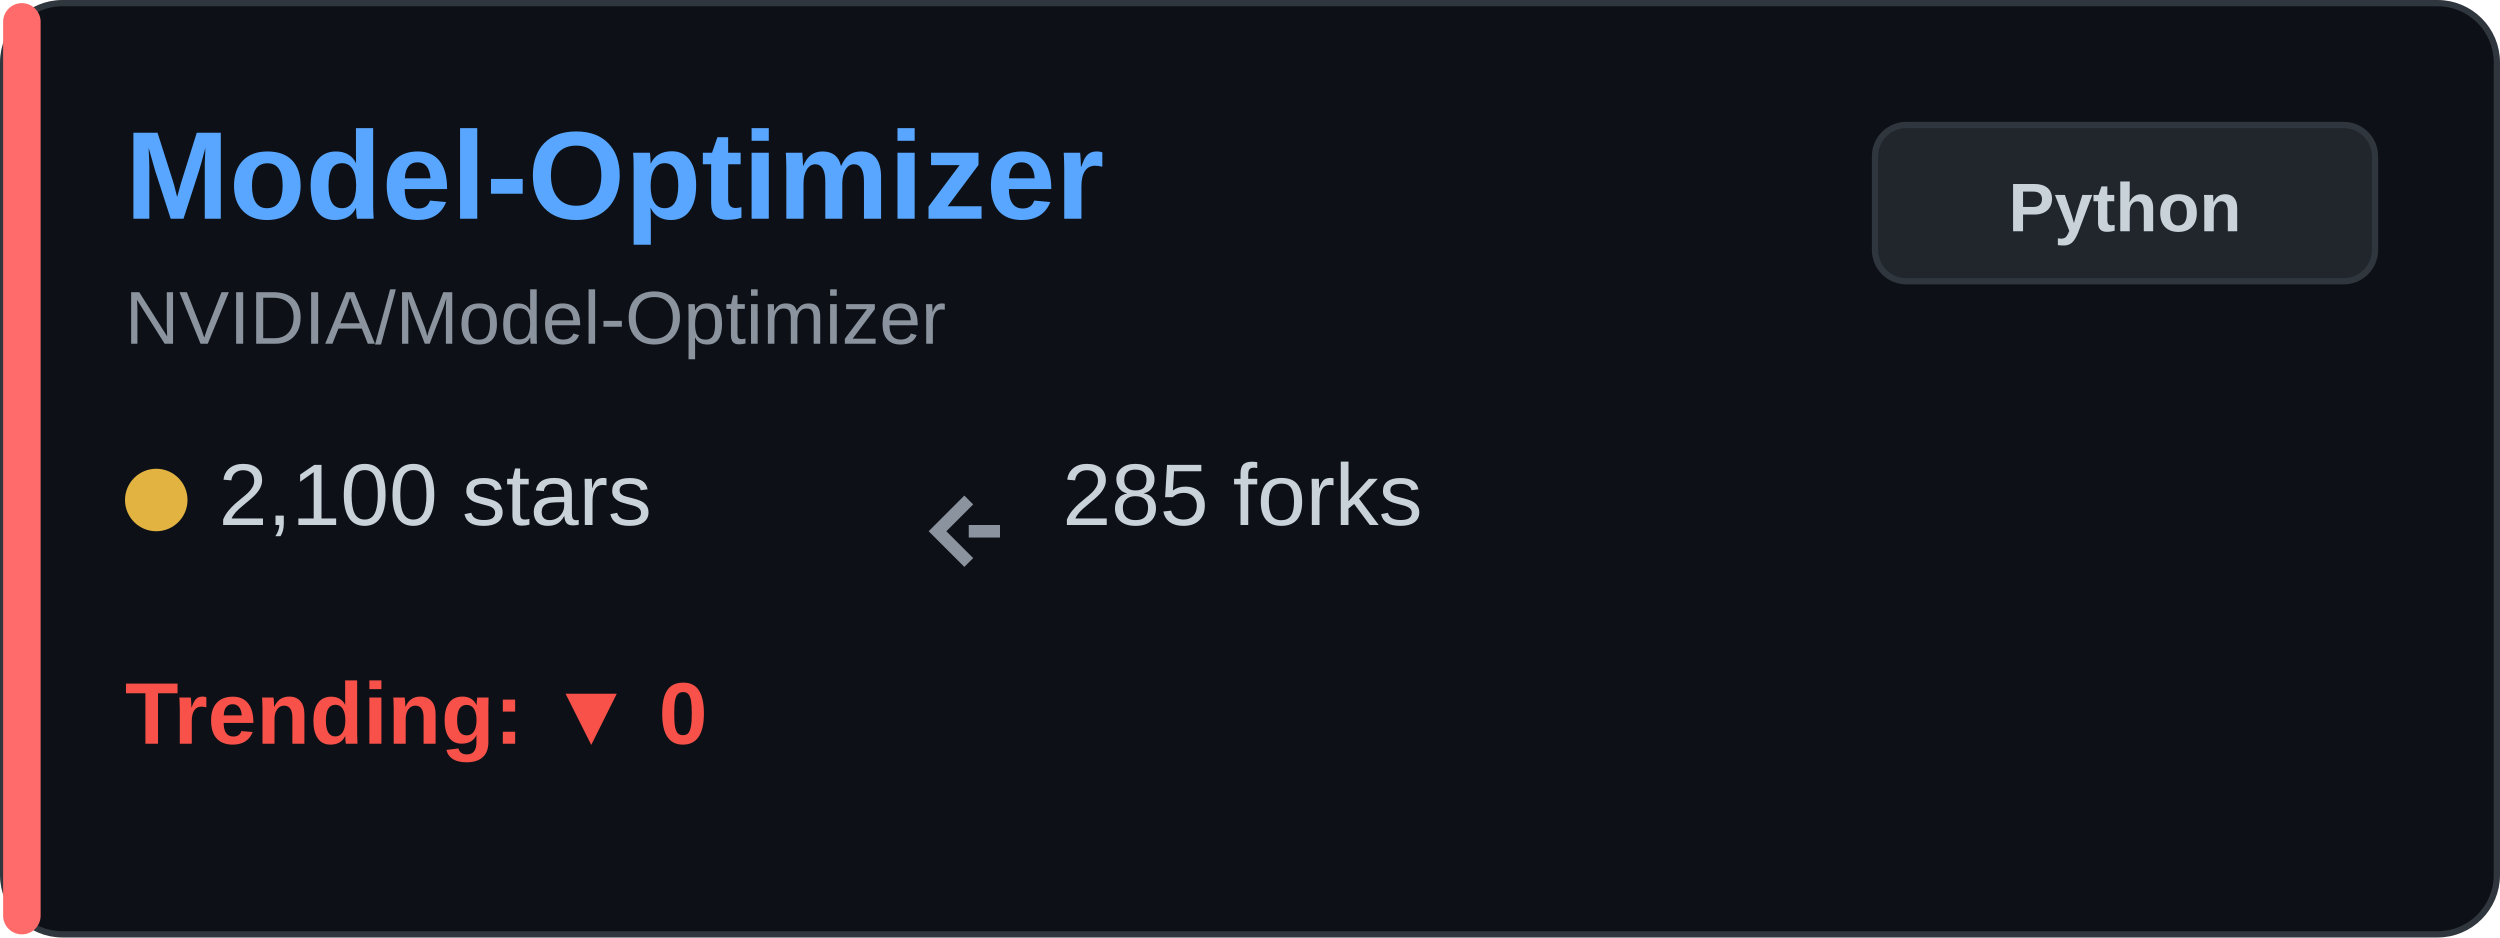
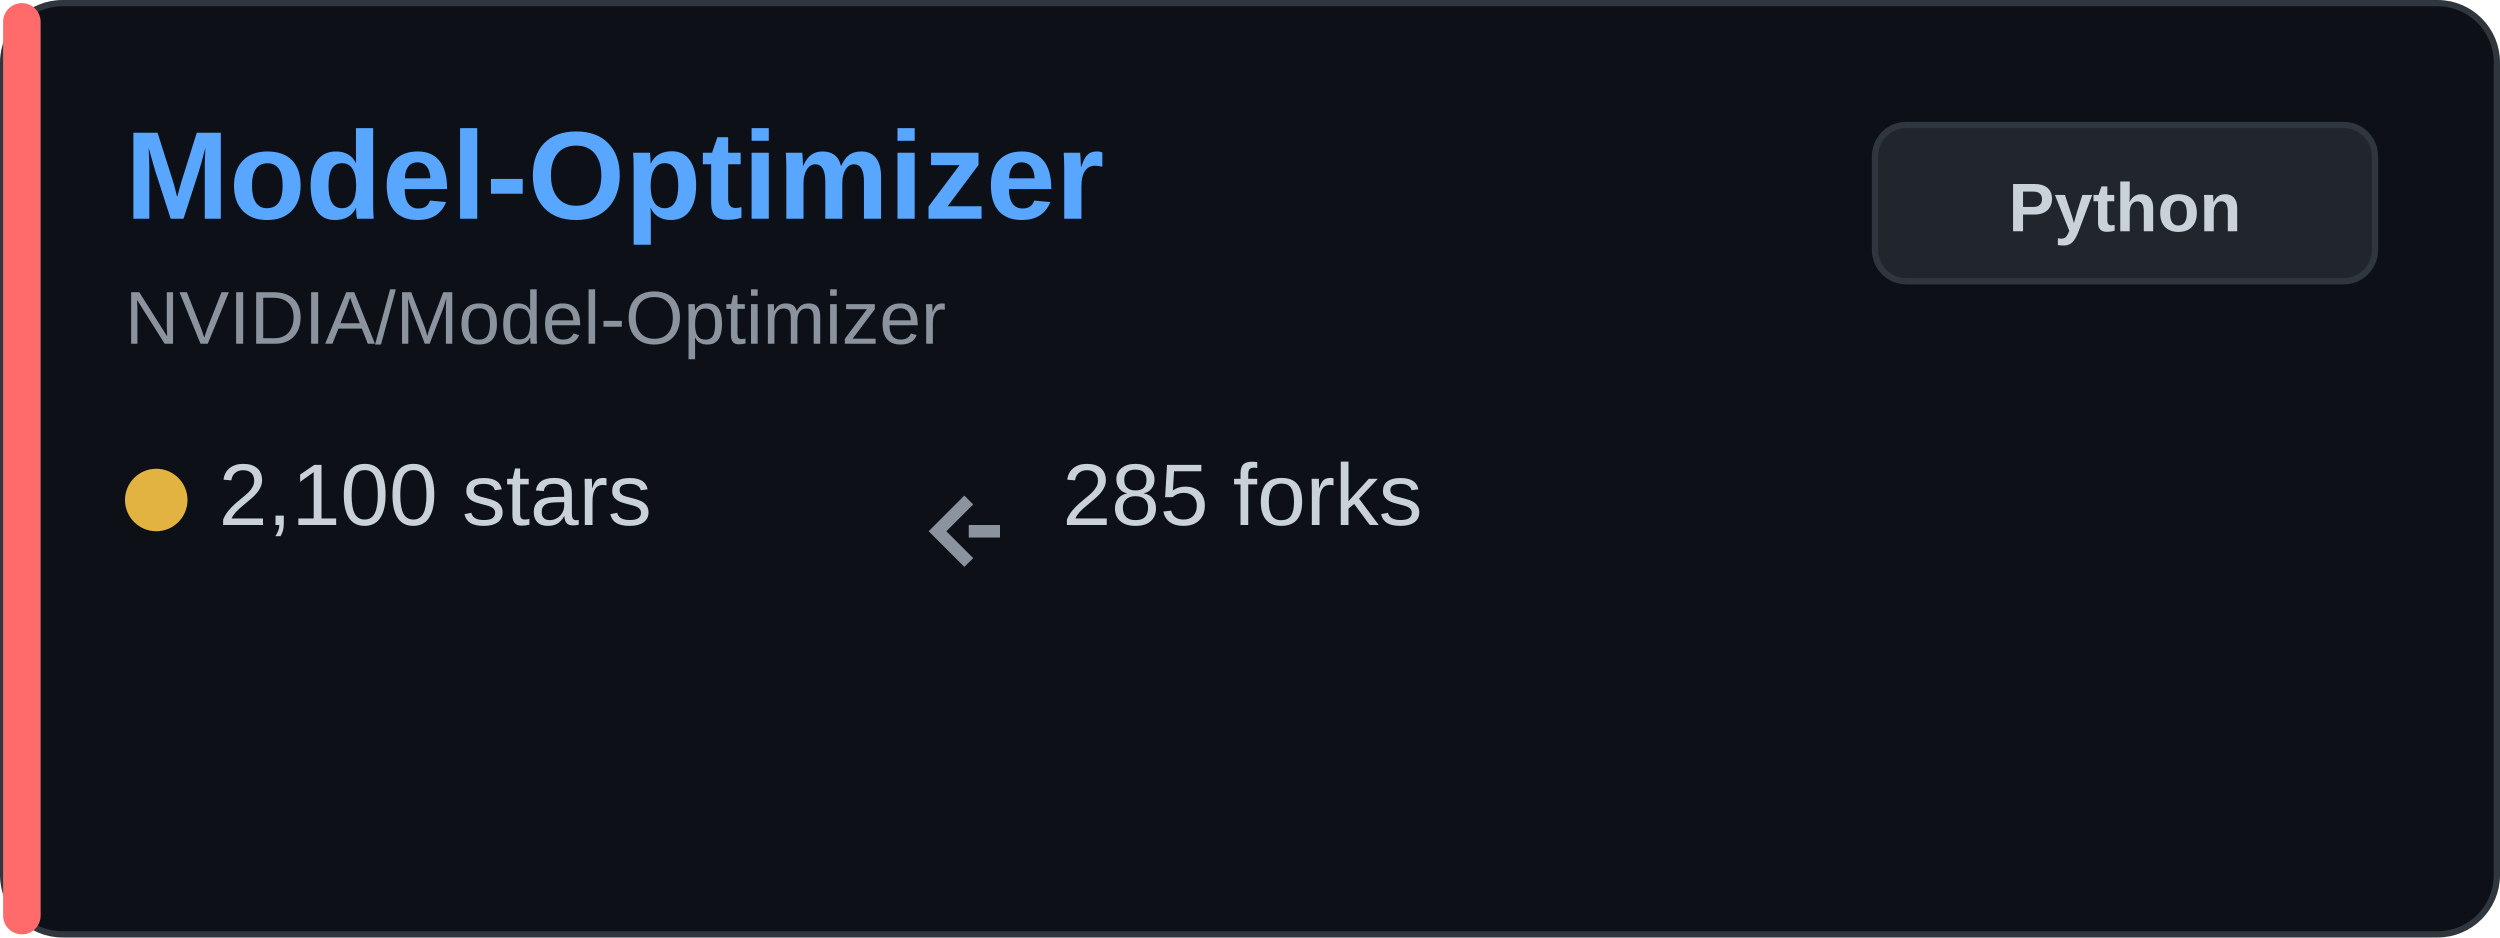
<svg xmlns="http://www.w3.org/2000/svg" width="400" height="150" viewBox="0 0 400 150" fill="none">
  <rect x="0.5" y="0.5" width="399" height="149" rx="9.5" fill="#0d1117" stroke="#30363d" />
  <rect x="0.5" y="0.5" width="6" height="149" rx="3" fill="#ff6b6b" />
  <text x="20" y="35" font-family="Arial, sans-serif" font-size="20" font-weight="bold" fill="#58a6ff">Model-Optimizer</text>
  <text x="20" y="55" font-family="Arial, sans-serif" font-size="12" fill="#8b949e">NVIDIA/Model-Optimizer</text>
  <g transform="translate(20, 80)">
    <circle cx="5" cy="0" r="5" fill="#e3b341" />
    <text x="15" y="4" font-family="Arial, sans-serif" font-size="14" fill="#c9d1d9">2,100 stars</text>
  </g>
  <g transform="translate(150, 80)">
    <path d="M5 0 L0 5 L5 10 M5 5 L10 5" stroke="#8b949e" stroke-width="2" fill="none" />
    <text x="20" y="4" font-family="Arial, sans-serif" font-size="14" fill="#c9d1d9">285 forks</text>
  </g>
-   <g transform="translate(20, 115)">
-     <text x="0" y="4" font-family="Arial, sans-serif" font-size="14" font-weight="bold" fill="#f85149">Trending: ▼ 0</text>
-   </g>
  <rect x="300" y="20" width="80" height="25" rx="5" fill="#21262d" stroke="#30363d" />
  <text x="340" y="37" font-family="Arial, sans-serif" font-size="11" font-weight="bold" fill="#c9d1d9" text-anchor="middle">Python</text>
</svg>
